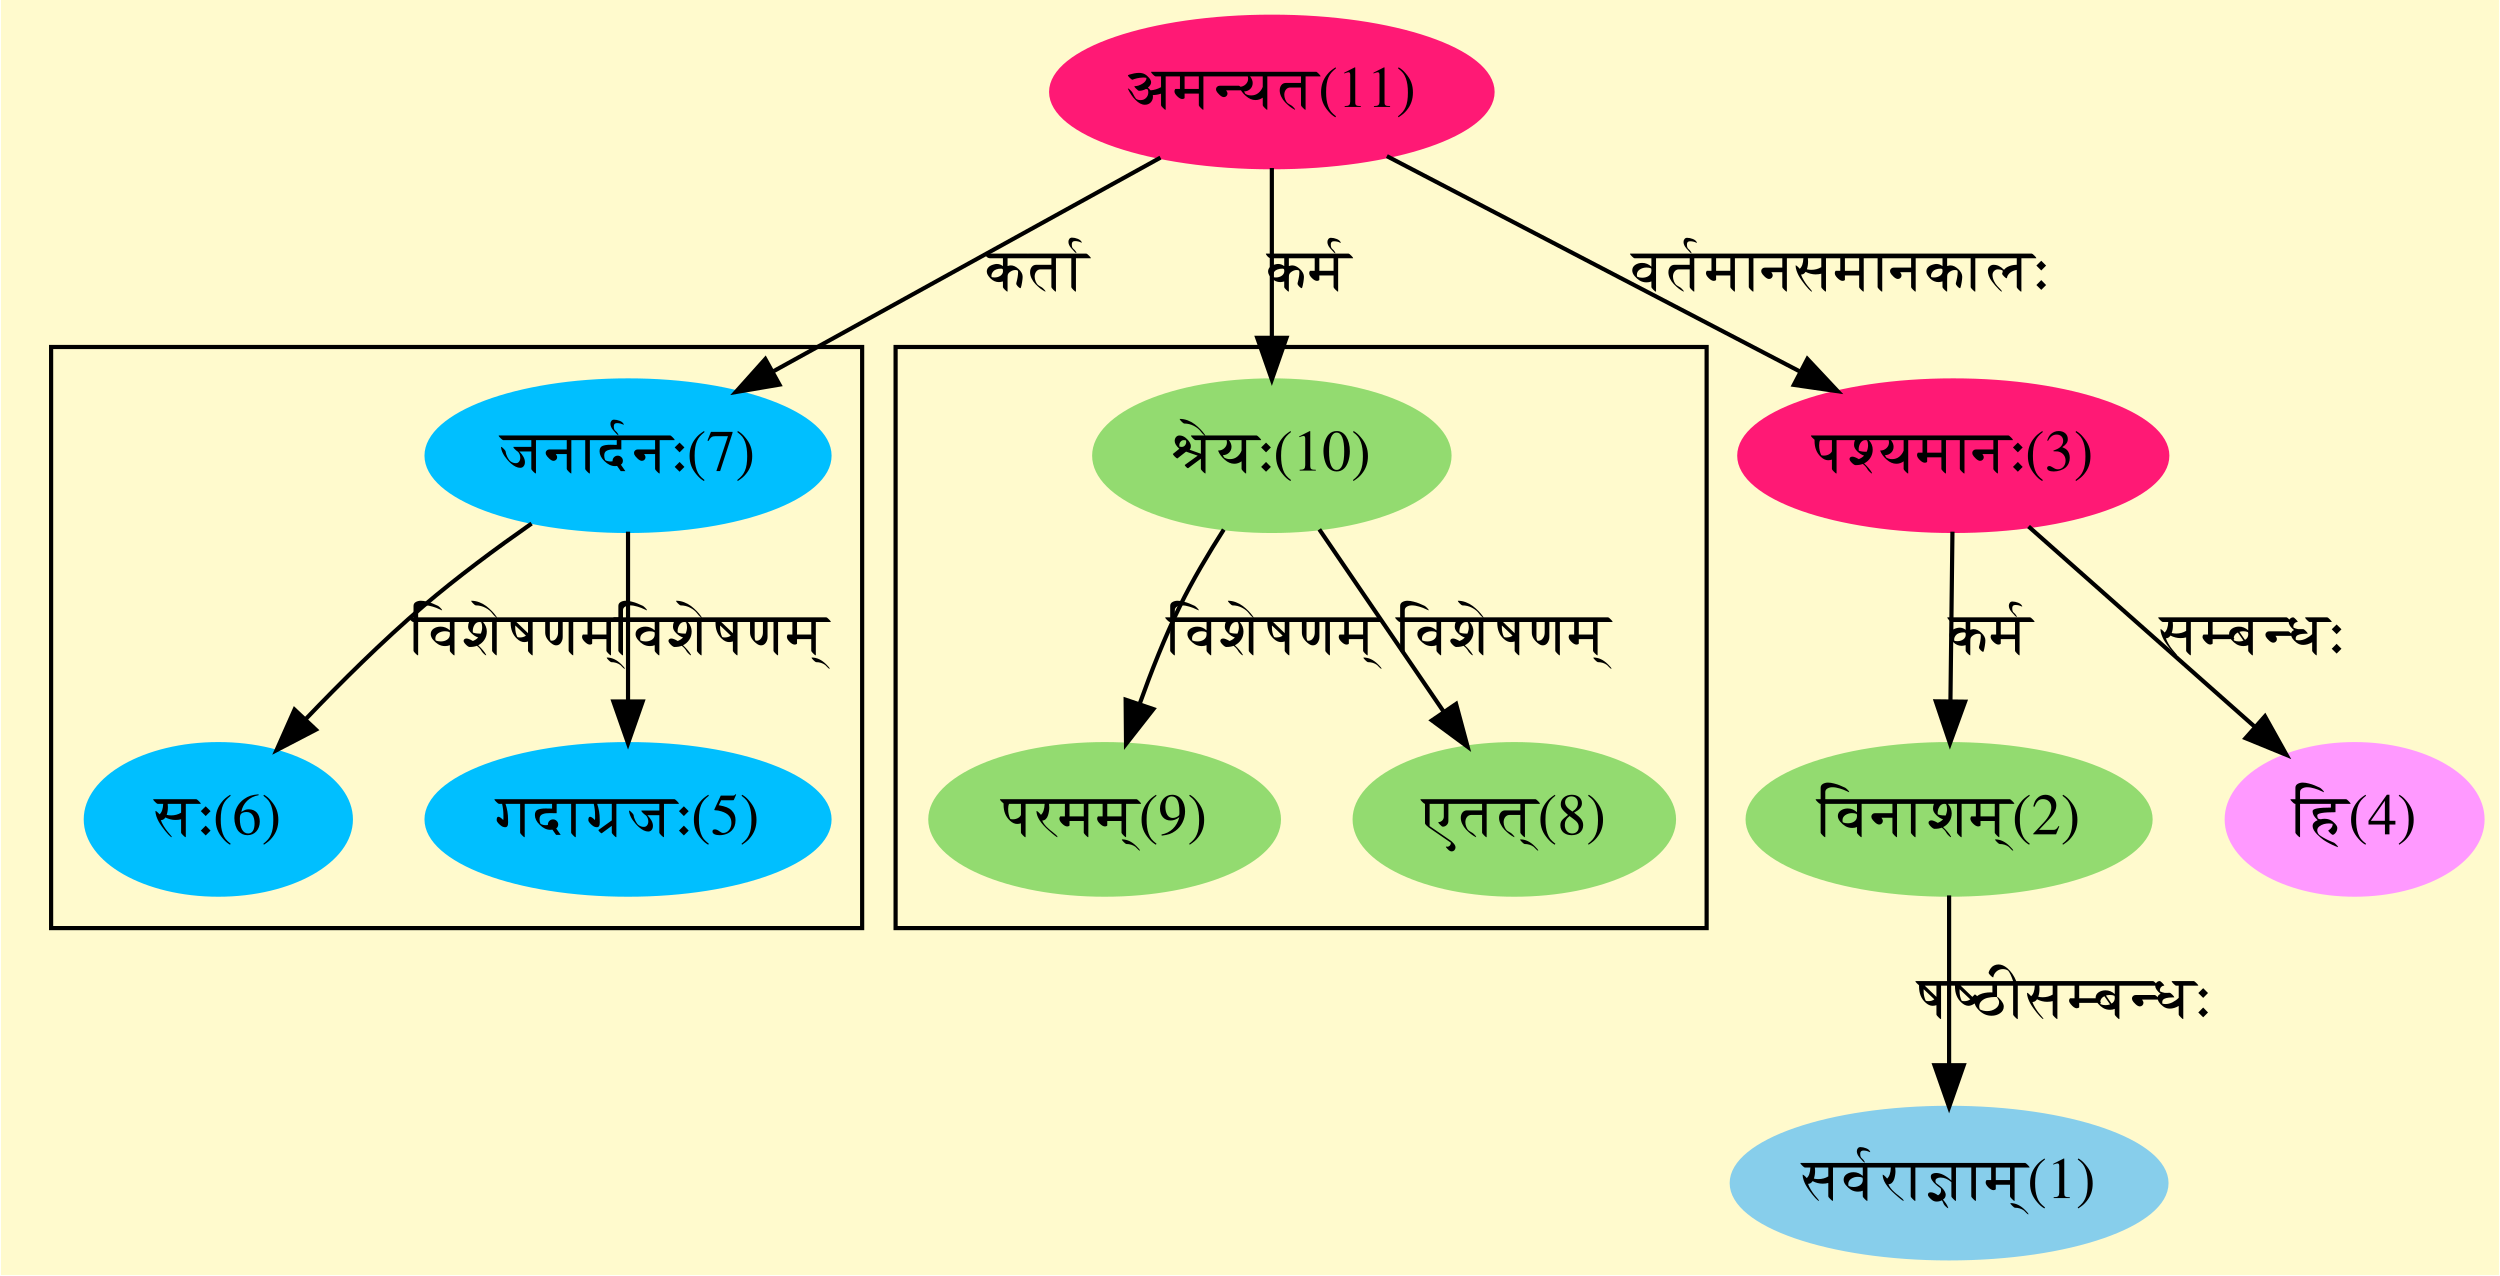
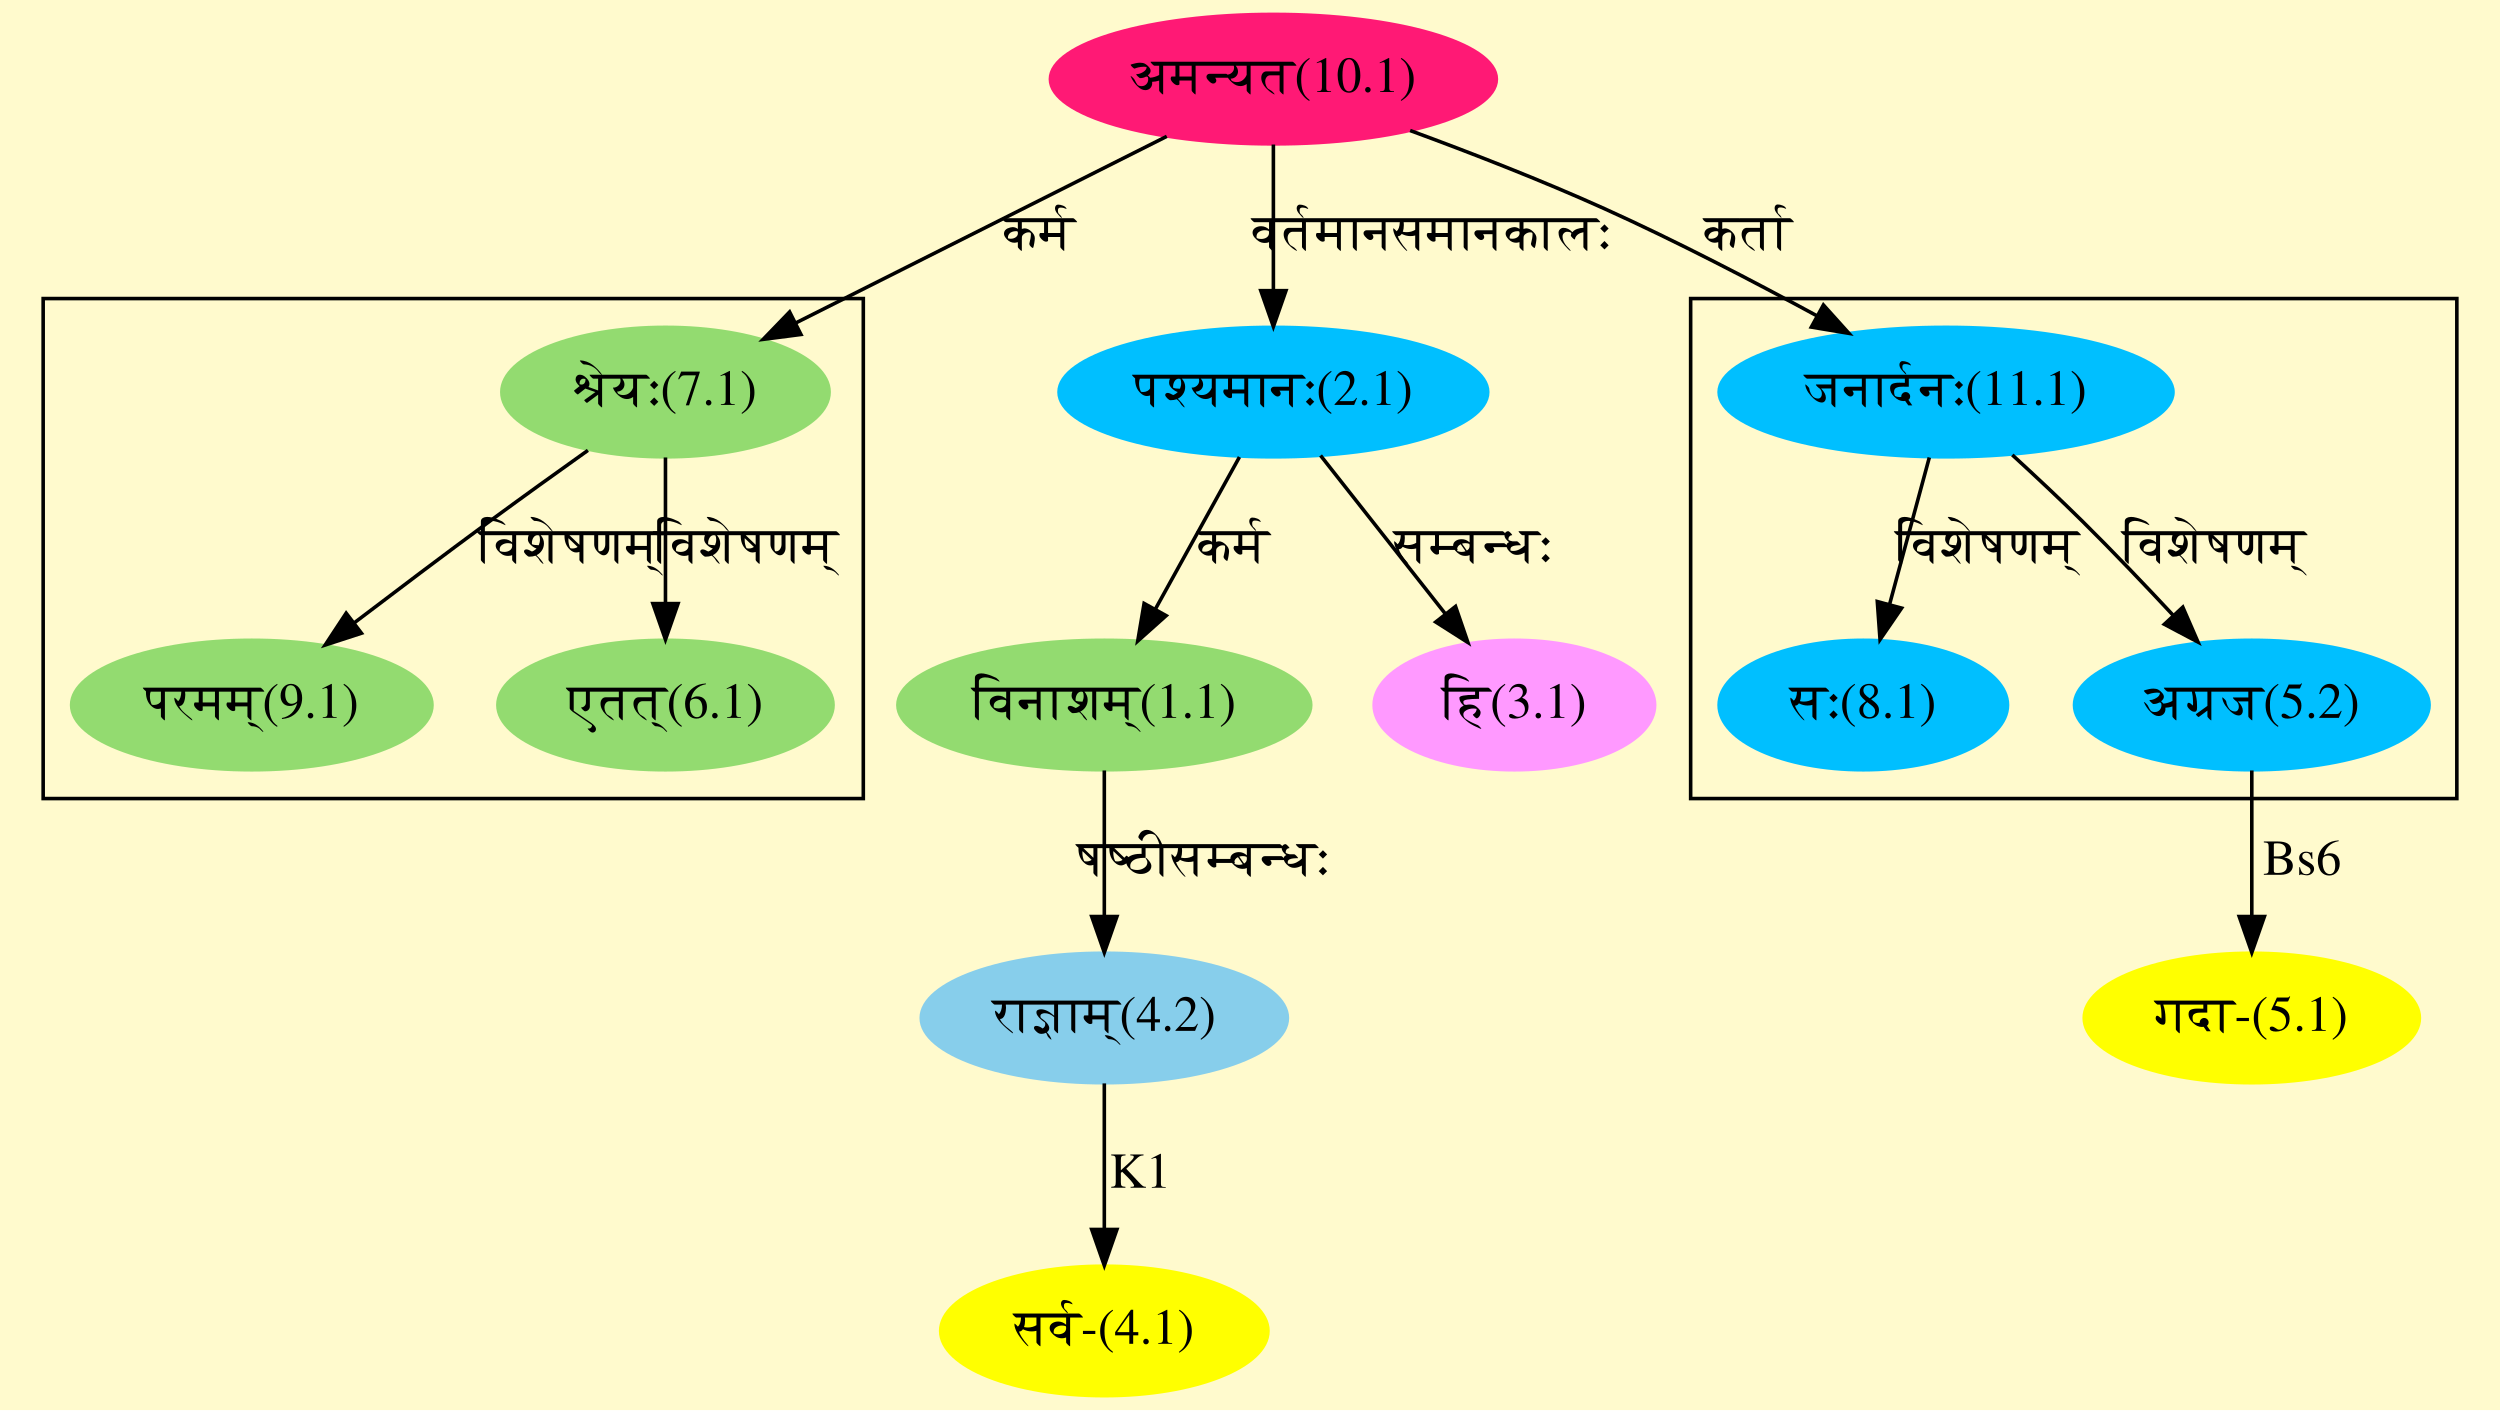
- <svg xmlns="http://www.w3.org/2000/svg" width="598pt" height="305pt" viewBox="0.00 0.00 597.55 305.00">
-   <g id="graph0" class="graph" transform="scale(1 1) rotate(0) translate(4 301)">
-     <polygon fill="#fffacd" stroke="transparent" points="-4,4 -4,-301 593.55,-301 593.55,4 -4,4" />
+ <svg xmlns="http://www.w3.org/2000/svg" width="695pt" height="392pt" viewBox="0.00 0.00 695.00 392.00">
+   <g id="graph0" class="graph" transform="scale(1 1) rotate(0) translate(4 388)">
+     <polygon fill="#fffacd" stroke="transparent" points="-4,4 -4,-388 691,-388 691,4 -4,4" />
    <g id="clust1" class="cluster">
-       <polygon fill="#fffacd" stroke="black" points="8,-79 8,-218 202,-218 202,-79 8,-79" />
+       <polygon fill="#fffacd" stroke="black" points="466,-166 466,-305 679,-305 679,-166 466,-166" />
    </g>
    <g id="clust2" class="cluster">
-       <polygon fill="#fffacd" stroke="black" points="210,-79 210,-218 404,-218 404,-79 210,-79" />
+       <polygon fill="#fffacd" stroke="black" points="8,-166 8,-305 236,-305 236,-166 8,-166" />
    </g>
    <g id="node1" class="node">
-       <ellipse fill="#00bfff" stroke="#00bfff" cx="146" cy="-105" rx="48.19" ry="18" />
-       <text text-anchor="middle" x="146" y="-101.3" font-family="Times,serif" font-size="14.00">गदाग्रजः(5)</text>
+       <ellipse fill="#00bfff" stroke="#00bfff" cx="622" cy="-192" rx="49.29" ry="18" />
+       <text text-anchor="middle" x="622" y="-188.3" font-family="Times,serif" font-size="14.00">अग्रज(5.2)</text>
    </g>
    <g id="node2" class="node">
-       <ellipse fill="#00bfff" stroke="#00bfff" cx="146" cy="-192" rx="48.19" ry="18" />
-       <text text-anchor="middle" x="146" y="-188.3" font-family="Times,serif" font-size="14.00">जनार्दनः(7)</text>
+       <ellipse fill="#00bfff" stroke="#00bfff" cx="537" cy="-279" rx="63.09" ry="18" />
+       <text text-anchor="middle" x="537" y="-275.3" font-family="Times,serif" font-size="14.00">जनार्दनः(11.1)</text>
+     </g>
+     <g id="edge7" class="edge">
+       <path fill="none" stroke="black" d="M600.23,-216.85C592.41,-225.24 583.43,-234.66 575,-243 568.75,-249.18 561.72,-255.76 555.42,-261.53" />
+       <polygon fill="black" stroke="black" points="602.82,-219.21 607.05,-209.5 597.69,-214.45 602.82,-219.21" />
+       <text text-anchor="middle" x="611.5" y="-231.8" font-family="Times,serif" font-size="14.00">विशेषणम्</text>
+     </g>
+     <g id="node9" class="node">
+       <ellipse fill="#ff1975" stroke="#ff1975" cx="350" cy="-366" rx="61.99" ry="18" />
+       <text text-anchor="middle" x="350" y="-362.3" font-family="Times,serif" font-size="14.00">अमन्यत(10.1)</text>
+     </g>
+     <g id="edge12" class="edge">
+       <path fill="none" stroke="black" d="M501.2,-300.15C483.62,-309.71 461.96,-320.99 442,-330 424.56,-337.87 404.77,-345.56 388.02,-351.71" />
+       <polygon fill="black" stroke="black" points="502.91,-303.21 510,-295.33 499.55,-297.07 502.91,-303.21" />
+       <text text-anchor="middle" x="482" y="-318.8" font-family="Times,serif" font-size="14.00">कर्ता</text>
+     </g>
+     <g id="node3" class="node">
+       <ellipse fill="#00bfff" stroke="#00bfff" cx="514" cy="-192" rx="40.09" ry="18" />
+       <text text-anchor="middle" x="514" y="-188.3" font-family="Times,serif" font-size="14.00">सः(8.1)</text>
+     </g>
+     <g id="edge10" class="edge">
+       <path fill="none" stroke="black" d="M521.27,-219.87C524.9,-233.27 529.17,-249.08 532.35,-260.82" />
+       <polygon fill="black" stroke="black" points="524.64,-218.94 518.65,-210.2 517.89,-220.77 524.64,-218.94" />
+       <text text-anchor="middle" x="548.5" y="-231.8" font-family="Times,serif" font-size="14.00">विशेषणम्</text>
+     </g>
+     <g id="node4" class="node">
+       <ellipse fill="#93db70" stroke="#93db70" cx="181" cy="-192" rx="46.59" ry="18" />
+       <text text-anchor="middle" x="181" y="-188.3" font-family="Times,serif" font-size="14.00">एतत्(6.1)</text>
+     </g>
+     <g id="node5" class="node">
+       <ellipse fill="#93db70" stroke="#93db70" cx="181" cy="-279" rx="45.49" ry="18" />
+       <text text-anchor="middle" x="181" y="-275.3" font-family="Times,serif" font-size="14.00">श्रेयः(7.1)</text>
+     </g>
+     <g id="edge8" class="edge">
+       <path fill="none" stroke="black" d="M181,-220.27C181,-233.58 181,-249.19 181,-260.82" />
+       <polygon fill="black" stroke="black" points="184.5,-220.2 181,-210.2 177.5,-220.2 184.5,-220.2" />
+       <text text-anchor="middle" x="203.5" y="-231.8" font-family="Times,serif" font-size="14.00">विशेषणम्</text>
+     </g>
+     <g id="edge9" class="edge">
+       <path fill="none" stroke="black" d="M217.26,-298.24C248.03,-313.71 291.64,-335.65 320.36,-350.09" />
+       <polygon fill="black" stroke="black" points="218.66,-295.02 208.15,-293.66 215.51,-301.28 218.66,-295.02" />
+       <text text-anchor="middle" x="285" y="-318.8" font-family="Times,serif" font-size="14.00">कर्म</text>
+     </g>
+     <g id="node6" class="node">
+       <ellipse fill="#93db70" stroke="#93db70" cx="66" cy="-192" rx="50.09" ry="18" />
+       <text text-anchor="middle" x="66" y="-188.3" font-family="Times,serif" font-size="14.00">परमम्(9.1)</text>
+     </g>
+     <g id="edge11" class="edge">
+       <path fill="none" stroke="black" d="M94.45,-214.83C106.04,-223.65 119.61,-233.88 132,-243 140.93,-249.57 150.86,-256.7 159.44,-262.8" />
+       <polygon fill="black" stroke="black" points="96.48,-211.97 86.4,-208.69 92.23,-217.54 96.48,-211.97" />
+       <text text-anchor="middle" x="154.5" y="-231.8" font-family="Times,serif" font-size="14.00">विशेषणम्</text>
+     </g>
+     <g id="node7" class="node">
+       <ellipse fill="#93db70" stroke="#93db70" cx="303" cy="-192" rx="57.39" ry="18" />
+       <text text-anchor="middle" x="303" y="-188.3" font-family="Times,serif" font-size="14.00">विनाशम्(1.1)</text>
+     </g>
+     <g id="node8" class="node">
+       <ellipse fill="#00bfff" stroke="#00bfff" cx="350" cy="-279" rx="59.59" ry="18" />
+       <text text-anchor="middle" x="350" y="-275.3" font-family="Times,serif" font-size="14.00">पश्यमानः(2.1)</text>
+     </g>
+     <g id="edge1" class="edge">
+       <path fill="none" stroke="black" d="M317.23,-218.74C324.8,-232.42 333.89,-248.86 340.57,-260.95" />
+       <polygon fill="black" stroke="black" points="320.19,-216.85 312.29,-209.79 314.06,-220.24 320.19,-216.85" />
+       <text text-anchor="middle" x="339" y="-231.8" font-family="Times,serif" font-size="14.00">कर्म</text>
+     </g>
+     <g id="edge2" class="edge">
+       <path fill="none" stroke="black" d="M350,-307.27C350,-320.58 350,-336.19 350,-347.82" />
+       <polygon fill="black" stroke="black" points="353.5,-307.2 350,-297.2 346.5,-307.2 353.5,-307.2" />
+       <text text-anchor="middle" x="394" y="-318.8" font-family="Times,serif" font-size="14.00">वर्तमानसमानकालः</text>
+     </g>
+     <g id="node10" class="node">
+       <ellipse fill="#ff99ff" stroke="#ff99ff" cx="417" cy="-192" rx="38.99" ry="18" />
+       <text text-anchor="middle" x="417" y="-188.3" font-family="Times,serif" font-size="14.00">हि(3.1)</text>
+     </g>
+     <g id="edge3" class="edge">
+       <path fill="none" stroke="black" d="M397.88,-217.26C386.75,-231.37 373.01,-248.81 363.11,-261.37" />
+       <polygon fill="black" stroke="black" points="400.64,-219.41 404.08,-209.39 395.14,-215.08 400.64,-219.41" />
+       <text text-anchor="middle" x="405.5" y="-231.8" font-family="Times,serif" font-size="14.00">सम्बन्धः</text>
+     </g>
+     <g id="node11" class="node">
+       <ellipse fill="#ffff00" stroke="#ffff00" cx="303" cy="-18" rx="45.49" ry="18" />
+       <text text-anchor="middle" x="303" y="-14.3" font-family="Times,serif" font-size="14.00">सर्व-(4.1)</text>
+     </g>
+     <g id="node12" class="node">
+       <ellipse fill="#87ceeb" stroke="#87ceeb" cx="303" cy="-105" rx="50.89" ry="18" />
+       <text text-anchor="middle" x="303" y="-101.3" font-family="Times,serif" font-size="14.00">राज्ञाम्(4.2)</text>
+     </g>
+     <g id="edge4" class="edge">
+       <path fill="none" stroke="black" d="M303,-46.27C303,-59.58 303,-75.19 303,-86.82" />
+       <polygon fill="black" stroke="black" points="306.5,-46.2 303,-36.2 299.5,-46.2 306.5,-46.2" />
+       <text text-anchor="middle" x="313" y="-57.8" font-family="Times,serif" font-size="14.00">K1</text>
    </g>
    <g id="edge5" class="edge">
-       <path fill="none" stroke="black" d="M146,-133.27C146,-146.58 146,-162.19 146,-173.82" />
-       <polygon fill="black" stroke="black" points="149.5,-133.2 146,-123.2 142.5,-133.2 149.5,-133.2" />
-       <text text-anchor="middle" x="168.5" y="-144.8" font-family="Times,serif" font-size="14.00">विशेषणम्</text>
+       <path fill="none" stroke="black" d="M303,-133.27C303,-146.58 303,-162.19 303,-173.82" />
+       <polygon fill="black" stroke="black" points="306.5,-133.2 303,-123.2 299.5,-133.2 306.5,-133.2" />
+       <text text-anchor="middle" x="330.5" y="-144.8" font-family="Times,serif" font-size="14.00">षष्ठीसम्बन्धः</text>
    </g>
-     <g id="node10" class="node">
-       <ellipse fill="#ff1975" stroke="#ff1975" cx="300" cy="-279" rx="52.79" ry="18" />
-       <text text-anchor="middle" x="300" y="-275.3" font-family="Times,serif" font-size="14.00">अमन्यत(11)</text>
-     </g>
-     <g id="edge7" class="edge">
-       <path fill="none" stroke="black" d="M180.84,-212.23C208.9,-227.72 247.75,-249.16 273.36,-263.3" />
-       <polygon fill="black" stroke="black" points="182.22,-209 171.78,-207.23 178.84,-215.12 182.22,-209" />
-       <text text-anchor="middle" x="244" y="-231.8" font-family="Times,serif" font-size="14.00">कर्ता</text>
-     </g>
-     <g id="node3" class="node">
-       <ellipse fill="#00bfff" stroke="#00bfff" cx="48" cy="-105" rx="31.7" ry="18" />
-       <text text-anchor="middle" x="48" y="-101.3" font-family="Times,serif" font-size="14.00">सः(6)</text>
+     <g id="node13" class="node">
+       <ellipse fill="#ffff00" stroke="#ffff00" cx="622" cy="-105" rx="46.59" ry="18" />
+       <text text-anchor="middle" x="622" y="-101.3" font-family="Times,serif" font-size="14.00">गदा-(5.1)</text>
    </g>
    <g id="edge6" class="edge">
-       <path fill="none" stroke="black" d="M68.87,-128.96C77.28,-137.76 87.29,-147.69 97,-156 105.1,-162.93 114.53,-169.9 122.93,-175.77" />
-       <polygon fill="black" stroke="black" points="71.33,-126.46 61.93,-121.57 66.23,-131.26 71.33,-126.46" />
-       <text text-anchor="middle" x="119.5" y="-144.8" font-family="Times,serif" font-size="14.00">विशेषणम्</text>
-     </g>
-     <g id="node4" class="node">
-       <ellipse fill="#93db70" stroke="#93db70" cx="358" cy="-105" rx="38.19" ry="18" />
-       <text text-anchor="middle" x="358" y="-101.3" font-family="Times,serif" font-size="14.00">एतत्(8)</text>
-     </g>
-     <g id="node5" class="node">
-       <ellipse fill="#93db70" stroke="#93db70" cx="300" cy="-192" rx="42.49" ry="18" />
-       <text text-anchor="middle" x="300" y="-188.3" font-family="Times,serif" font-size="14.00">श्रेयः(10)</text>
-     </g>
-     <g id="edge8" class="edge">
-       <path fill="none" stroke="black" d="M341.18,-130.65C331.59,-144.7 319.84,-161.92 311.35,-174.37" />
-       <polygon fill="black" stroke="black" points="344.07,-132.62 346.82,-122.39 338.29,-128.68 344.07,-132.62" />
-       <text text-anchor="middle" x="355.5" y="-144.8" font-family="Times,serif" font-size="14.00">विशेषणम्</text>
-     </g>
-     <g id="edge10" class="edge">
-       <path fill="none" stroke="black" d="M300,-220.27C300,-233.58 300,-249.19 300,-260.82" />
-       <polygon fill="black" stroke="black" points="303.5,-220.2 300,-210.2 296.5,-220.2 303.5,-220.2" />
-       <text text-anchor="middle" x="309" y="-231.8" font-family="Times,serif" font-size="14.00">कर्म</text>
-     </g>
-     <g id="node6" class="node">
-       <ellipse fill="#93db70" stroke="#93db70" cx="260" cy="-105" rx="41.69" ry="18" />
-       <text text-anchor="middle" x="260" y="-101.3" font-family="Times,serif" font-size="14.00">परमम्(9)</text>
-     </g>
-     <g id="edge9" class="edge">
-       <path fill="none" stroke="black" d="M268.39,-132.65C271.13,-140.33 274.4,-148.62 278,-156 281.02,-162.19 284.87,-168.66 288.5,-174.33" />
-       <polygon fill="black" stroke="black" points="271.66,-131.38 265.12,-123.04 265.03,-133.63 271.66,-131.38" />
-       <text text-anchor="middle" x="300.5" y="-144.8" font-family="Times,serif" font-size="14.00">विशेषणम्</text>
-     </g>
-     <g id="node7" class="node">
-       <ellipse fill="#87ceeb" stroke="#87ceeb" cx="462" cy="-18" rx="51.99" ry="18" />
-       <text text-anchor="middle" x="462" y="-14.3" font-family="Times,serif" font-size="14.00">सर्वराज्ञाम्(1)</text>
-     </g>
-     <g id="node8" class="node">
-       <ellipse fill="#93db70" stroke="#93db70" cx="462" cy="-105" rx="48.19" ry="18" />
-       <text text-anchor="middle" x="462" y="-101.3" font-family="Times,serif" font-size="14.00">विनाशम्(2)</text>
-     </g>
-     <g id="edge1" class="edge">
-       <path fill="none" stroke="black" d="M462,-46.27C462,-59.58 462,-75.19 462,-86.82" />
-       <polygon fill="black" stroke="black" points="465.5,-46.2 462,-36.2 458.5,-46.2 465.5,-46.2" />
-       <text text-anchor="middle" x="489.5" y="-57.8" font-family="Times,serif" font-size="14.00">षष्ठीसम्बन्धः</text>
-     </g>
-     <g id="node9" class="node">
-       <ellipse fill="#ff1975" stroke="#ff1975" cx="463" cy="-192" rx="51.19" ry="18" />
-       <text text-anchor="middle" x="463" y="-188.3" font-family="Times,serif" font-size="14.00">पश्यमानः(3)</text>
-     </g>
-     <g id="edge2" class="edge">
-       <path fill="none" stroke="black" d="M462.32,-133.27C462.48,-146.58 462.66,-162.19 462.8,-173.82" />
-       <polygon fill="black" stroke="black" points="465.82,-133.16 462.2,-123.2 458.82,-133.24 465.82,-133.16" />
-       <text text-anchor="middle" x="472" y="-144.8" font-family="Times,serif" font-size="14.00">कर्म</text>
-     </g>
-     <g id="edge3" class="edge">
-       <path fill="none" stroke="black" d="M426.46,-212.06C396.49,-227.69 354.71,-249.47 327.51,-263.65" />
-       <polygon fill="black" stroke="black" points="428.1,-215.15 435.35,-207.42 424.86,-208.94 428.1,-215.15" />
-       <text text-anchor="middle" x="436" y="-231.8" font-family="Times,serif" font-size="14.00">वर्तमानसमानकालः</text>
-     </g>
-     <g id="node11" class="node">
-       <ellipse fill="#ff99ff" stroke="#ff99ff" cx="559" cy="-105" rx="30.59" ry="18" />
-       <text text-anchor="middle" x="559" y="-101.3" font-family="Times,serif" font-size="14.00">हि(4)</text>
-     </g>
-     <g id="edge4" class="edge">
-       <path fill="none" stroke="black" d="M534.97,-127.28C518.22,-142.1 496.24,-161.57 481,-175.06" />
-       <polygon fill="black" stroke="black" points="537.55,-129.67 542.71,-120.42 532.91,-124.43 537.55,-129.67" />
-       <text text-anchor="middle" x="534.5" y="-144.8" font-family="Times,serif" font-size="14.00">सम्बन्धः</text>
+       <path fill="none" stroke="black" d="M622,-133.27C622,-146.58 622,-162.19 622,-173.82" />
+       <polygon fill="black" stroke="black" points="625.5,-133.2 622,-123.2 618.5,-133.2 625.5,-133.2" />
+       <text text-anchor="middle" x="636" y="-144.8" font-family="Times,serif" font-size="14.00">Bs6</text>
    </g>
  </g>
</svg>
